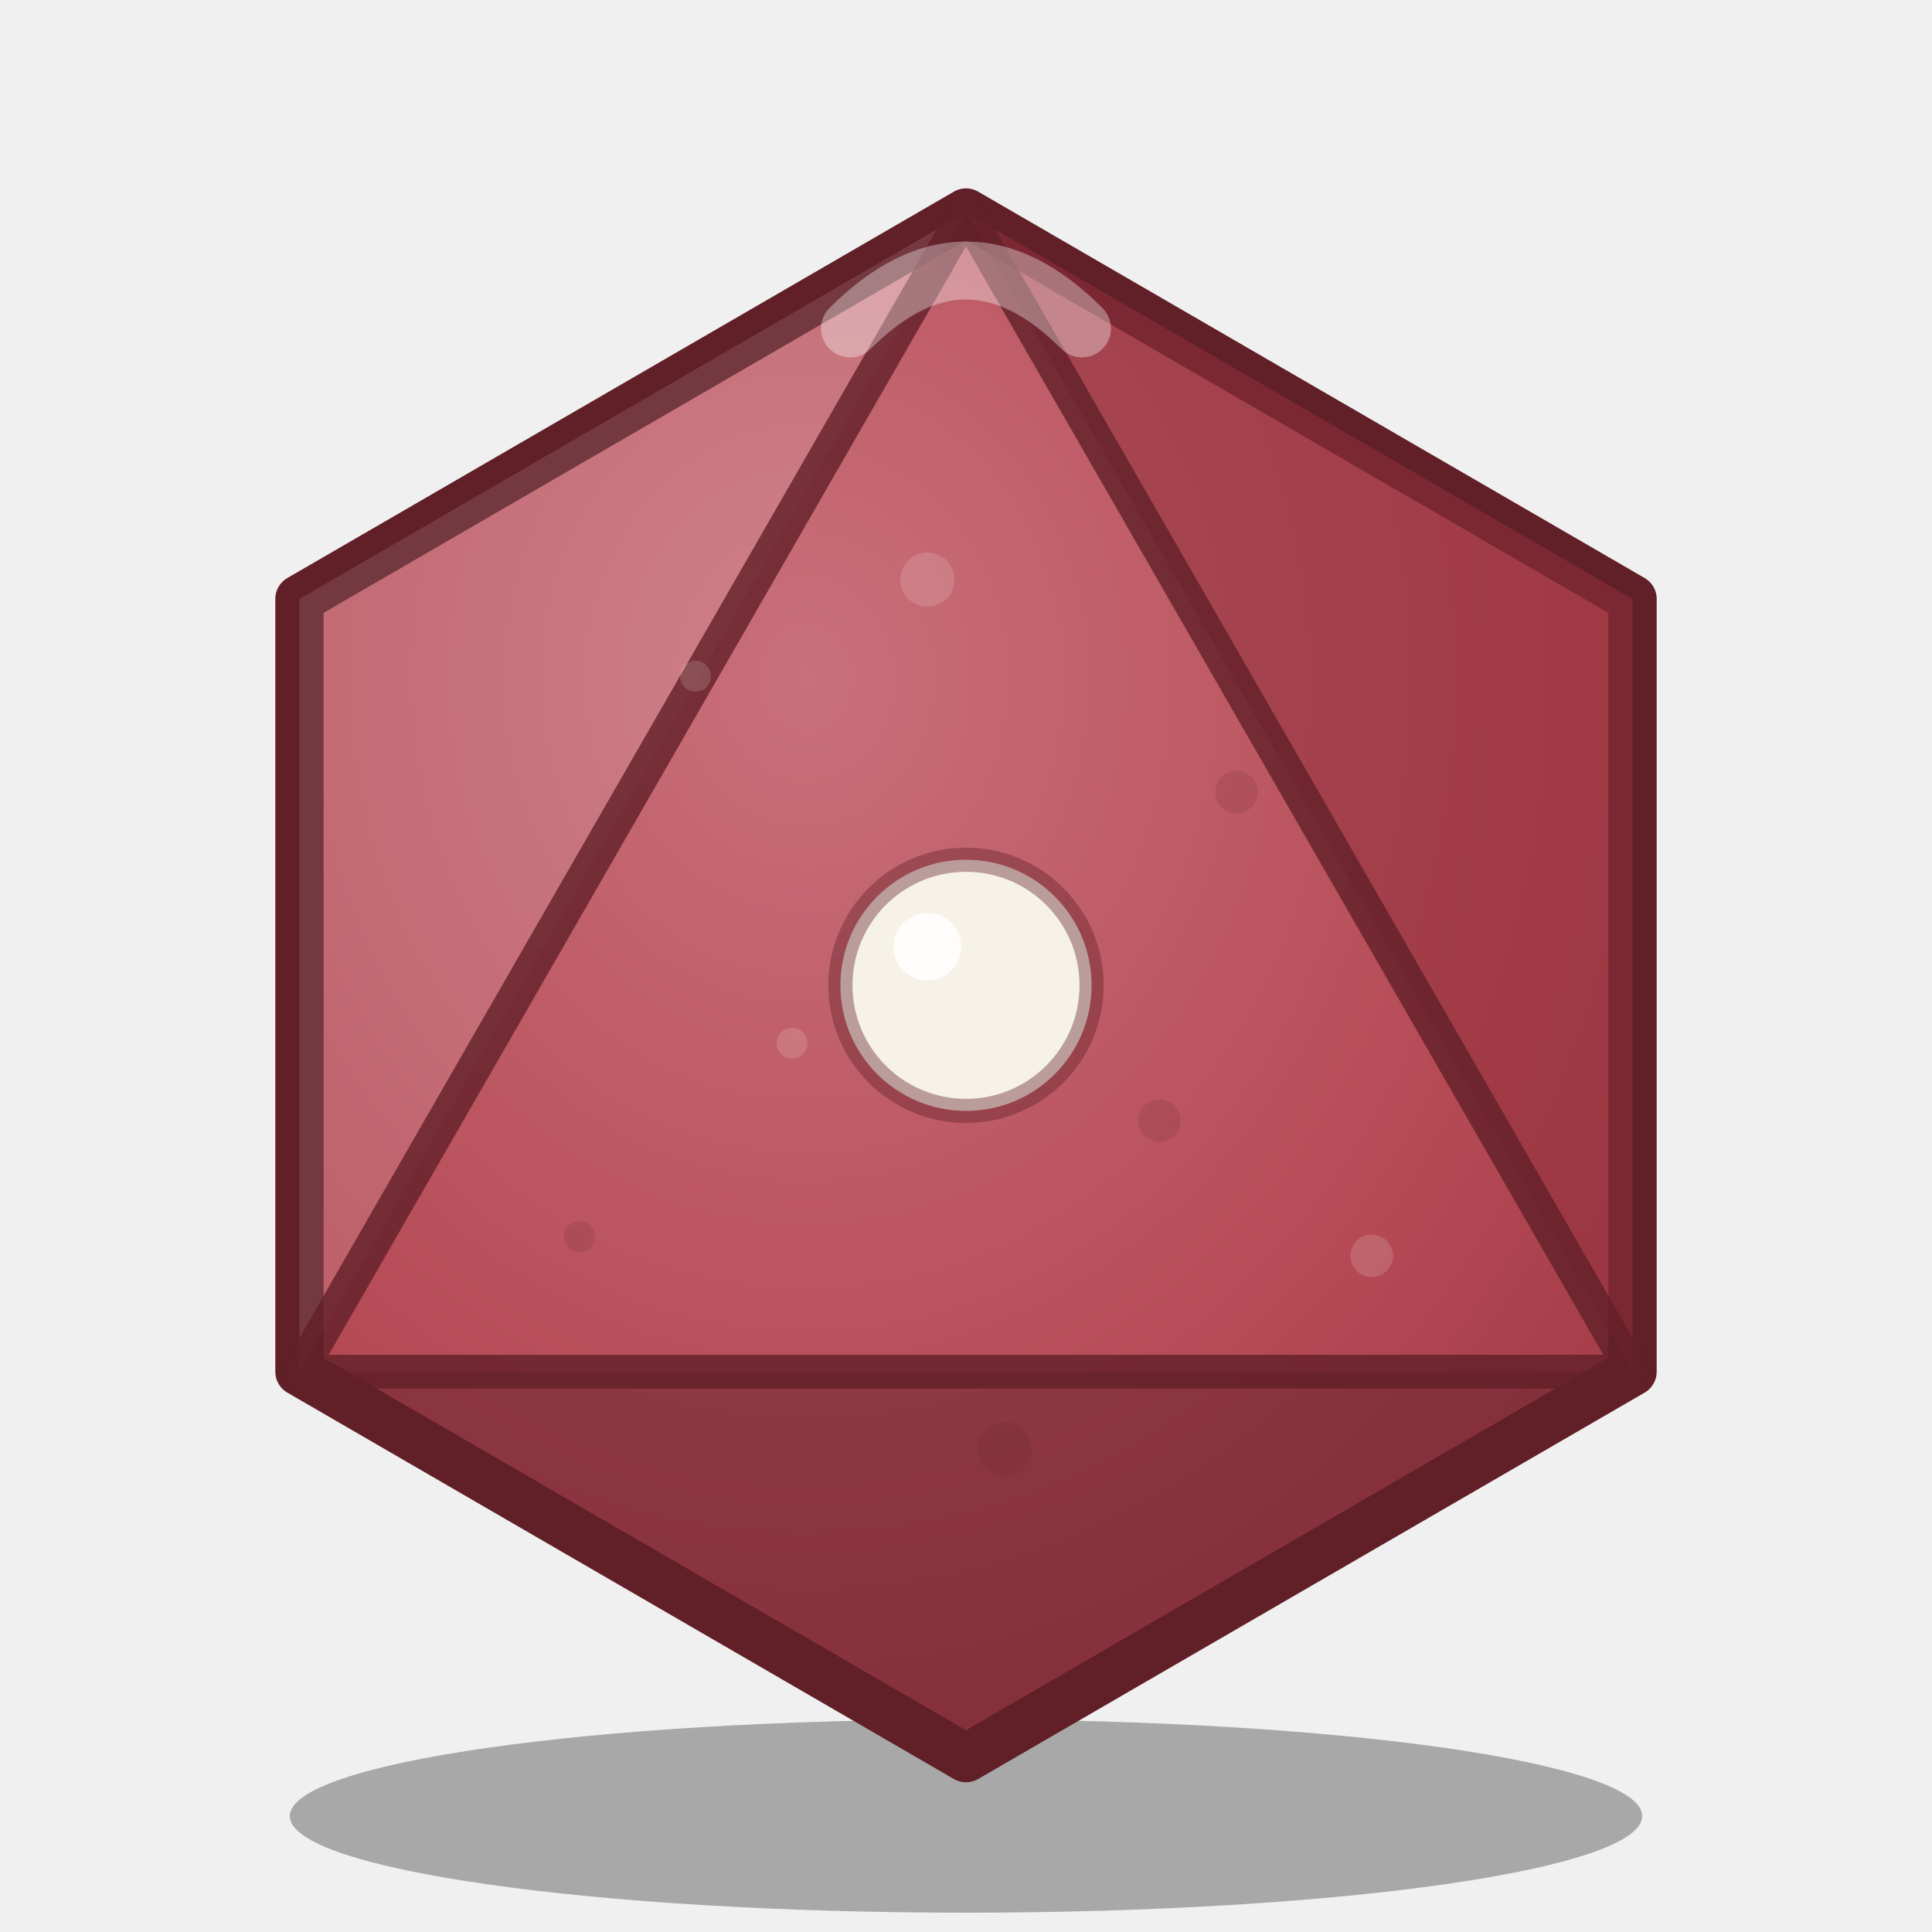
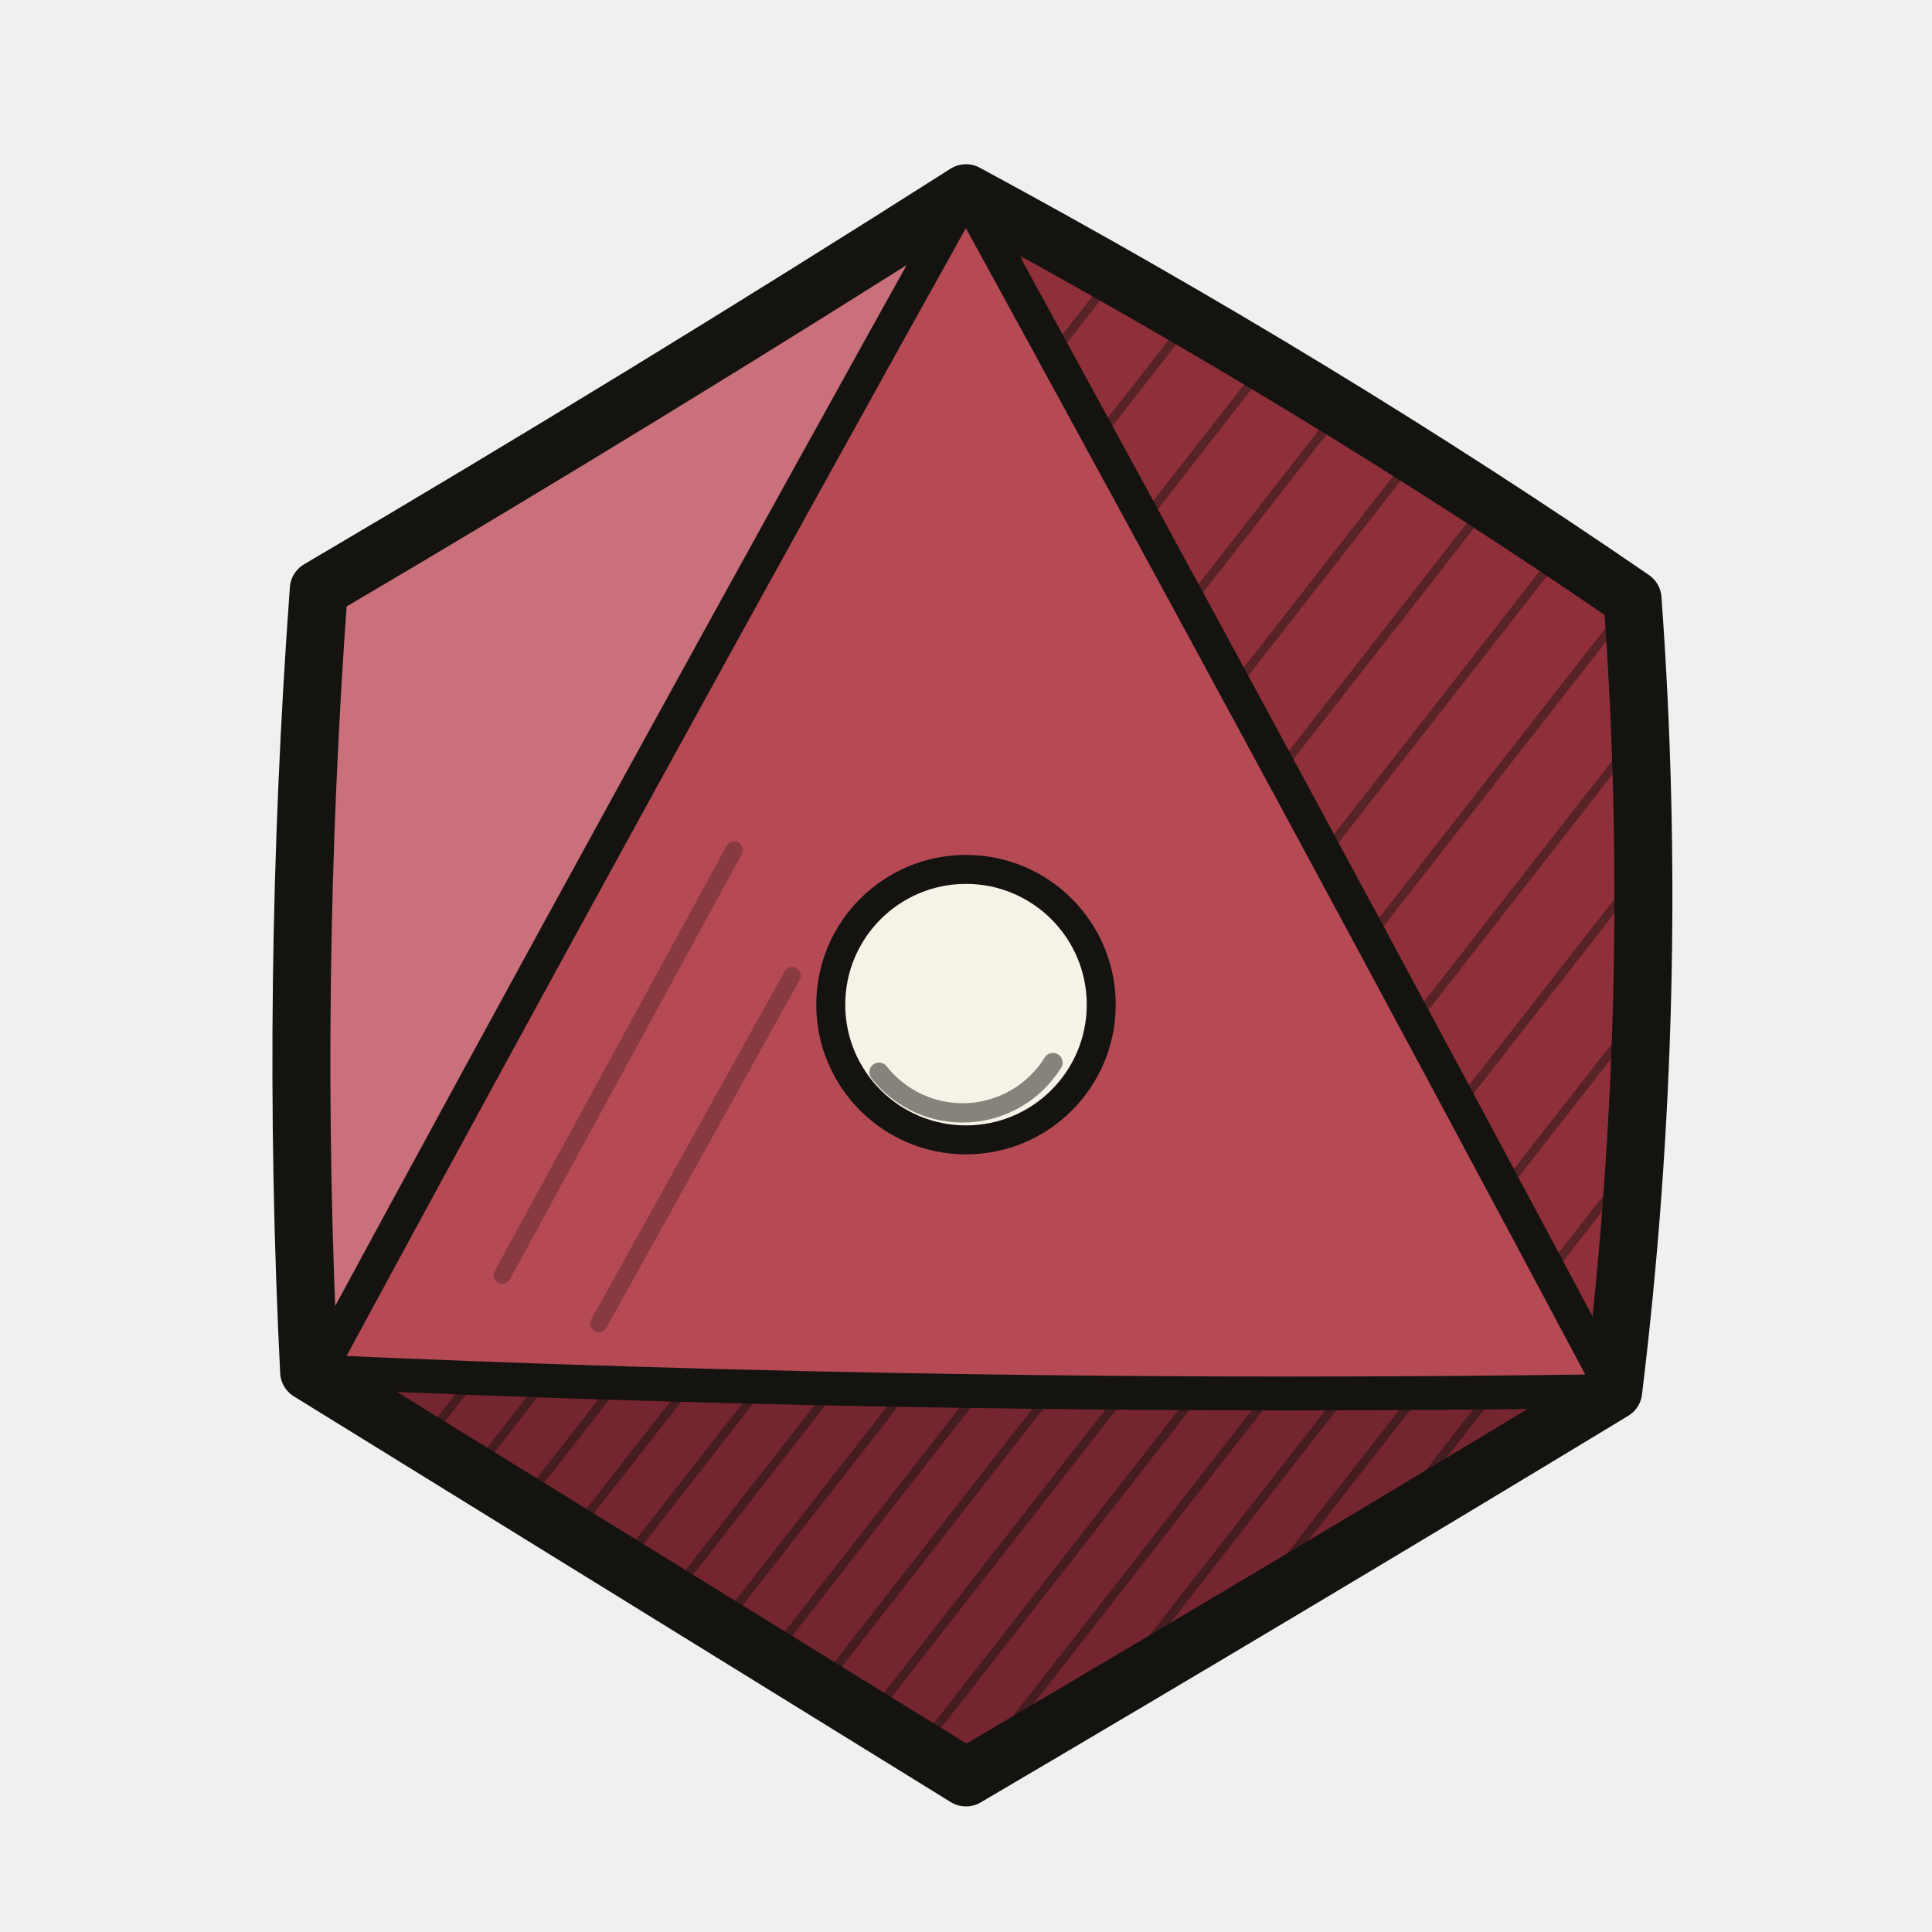
<svg xmlns="http://www.w3.org/2000/svg" viewBox="0 0 200 200">
  <defs>
-     <radialGradient id="body" cx="0.38" cy="0.3" r="1">
-       <stop offset="0%" stop-color="#c9707a" />
-       <stop offset="55%" stop-color="#b54a55" />
-       <stop offset="100%" stop-color="#8f2f3a" />
-     </radialGradient>
+     <pattern id="hatch" width="9" height="9" patternUnits="userSpaceOnUse" patternTransform="rotate(38)">
+       <line x1="0" y1="0" x2="0" y2="9" stroke="#151310" stroke-width="1.8" opacity="0.45" />
+     </pattern>
+     <pattern id="hatchDeep" width="6" height="6" patternUnits="userSpaceOnUse" patternTransform="rotate(38)">
+       <line x1="0" y1="0" x2="0" y2="6" stroke="#151310" stroke-width="1.8" opacity="0.5" />
+     </pattern>
  </defs>
-   <ellipse cx="100" cy="188" rx="70" ry="10" fill="#000000" opacity="0.3" />
-   <path d="M 100 22 L 169 62 L 169 142 L 100 182 L 31 142 L 31 62 Z" fill="url(#body)" stroke="#611f27" stroke-width="5" stroke-linejoin="round" />
-   <path d="M 100 22 L 31 62 L 31 142 Z" fill="#ffffff" opacity="0.12" />
-   <path d="M 100 22 L 169 62 L 169 142 Z" fill="#8f2f3a" opacity="0.55" />
-   <path d="M 31 142 L 100 182 L 169 142 Z" fill="#611f27" opacity="0.5" />
-   <path d="M 100 22 L 169 142 L 31 142 Z" fill="none" stroke="#611f27" stroke-width="3.5" opacity="0.8" stroke-linejoin="round" />
-   <path d="M 88 34 Q 100 22 112 34" stroke="#ffffff" stroke-width="6" opacity="0.35" fill="none" stroke-linecap="round" />
-   <circle cx="72" cy="70" r="1.6" fill="#f6f2e7" opacity="0.16" />
-   <circle cx="128" cy="82" r="2.2" fill="#611f27" opacity="0.16" />
-   <circle cx="96" cy="60" r="2.8" fill="#f6f2e7" opacity="0.16" />
-   <circle cx="60" cy="128" r="1.6" fill="#611f27" opacity="0.16" />
-   <circle cx="142" cy="130" r="2.2" fill="#f6f2e7" opacity="0.16" />
-   <circle cx="104" cy="150" r="2.8" fill="#611f27" opacity="0.16" />
-   <circle cx="82" cy="108" r="1.6" fill="#f6f2e7" opacity="0.16" />
-   <circle cx="120" cy="116" r="2.2" fill="#611f27" opacity="0.16" />
-   <circle cx="100" cy="102" r="13" fill="#f6f2e7" />
-   <circle cx="100" cy="102" r="13" fill="none" stroke="#611f27" stroke-opacity="0.4" stroke-width="2.5" />
-   <circle cx="96" cy="98" r="3.5" fill="#ffffff" opacity="0.85" />
+   <path d="M 100 20   Q 137 40 169 62   Q 172 103 167 144   Q 134 164 100 184   Q 66 163 32 142   Q 30 102 33 61   Q 67 41 100 20 Z" fill="#b54a55" />
+   <path d="M 100 20 Q 67 41 33 61 L 32 142 Q 66 81 100 20 Z" fill="#c9707a" />
+   <path d="M 100 20 Q 137 40 169 62 L 167 144 Q 134 82 100 20 Z" fill="#8f2f3a" />
+   <path d="M 100 20 Q 137 40 169 62 L 167 144 Q 134 82 100 20 Z" fill="url(#hatch)" />
+   <path d="M 33 142 Q 100 145 167 144 L 100 184 Z" fill="#75252f" />
+   <path d="M 33 142 Q 100 145 167 144 L 100 184 Z" fill="url(#hatchDeep)" />
+   <path d="M 100 20 Q 134 82 167 144 Q 100 145 33 142 Q 66 81 100 20 Z" fill="#b54a55" />
+   <path d="M 52 132 q 12 -22 24 -44 M 62 137 q 10 -18 20 -36" stroke="#151310" stroke-width="1.8" opacity="0.28" fill="none" stroke-linecap="round" />
+   <path d="M 100 20 Q 134 82 167 144 Q 100 145 33 142 Q 66 81 100 20 Z" fill="none" stroke="#151310" stroke-width="3.5" stroke-linejoin="round" />
+   <path d="M 100 20   Q 137 40 169 62   Q 172 103 167 144   Q 134 164 100 184   Q 66 163 32 142   Q 30 102 33 61   Q 67 41 100 20 Z" fill="none" stroke="#151310" stroke-width="6" stroke-linejoin="round" />
+   <circle cx="100" cy="104" r="14" fill="#f6f2e7" stroke="#151310" stroke-width="3" />
+   <path d="M 91 111 a 11 11 0 0 0 18 -1" fill="none" stroke="#151310" stroke-width="2" opacity="0.5" stroke-linecap="round" />
</svg>
